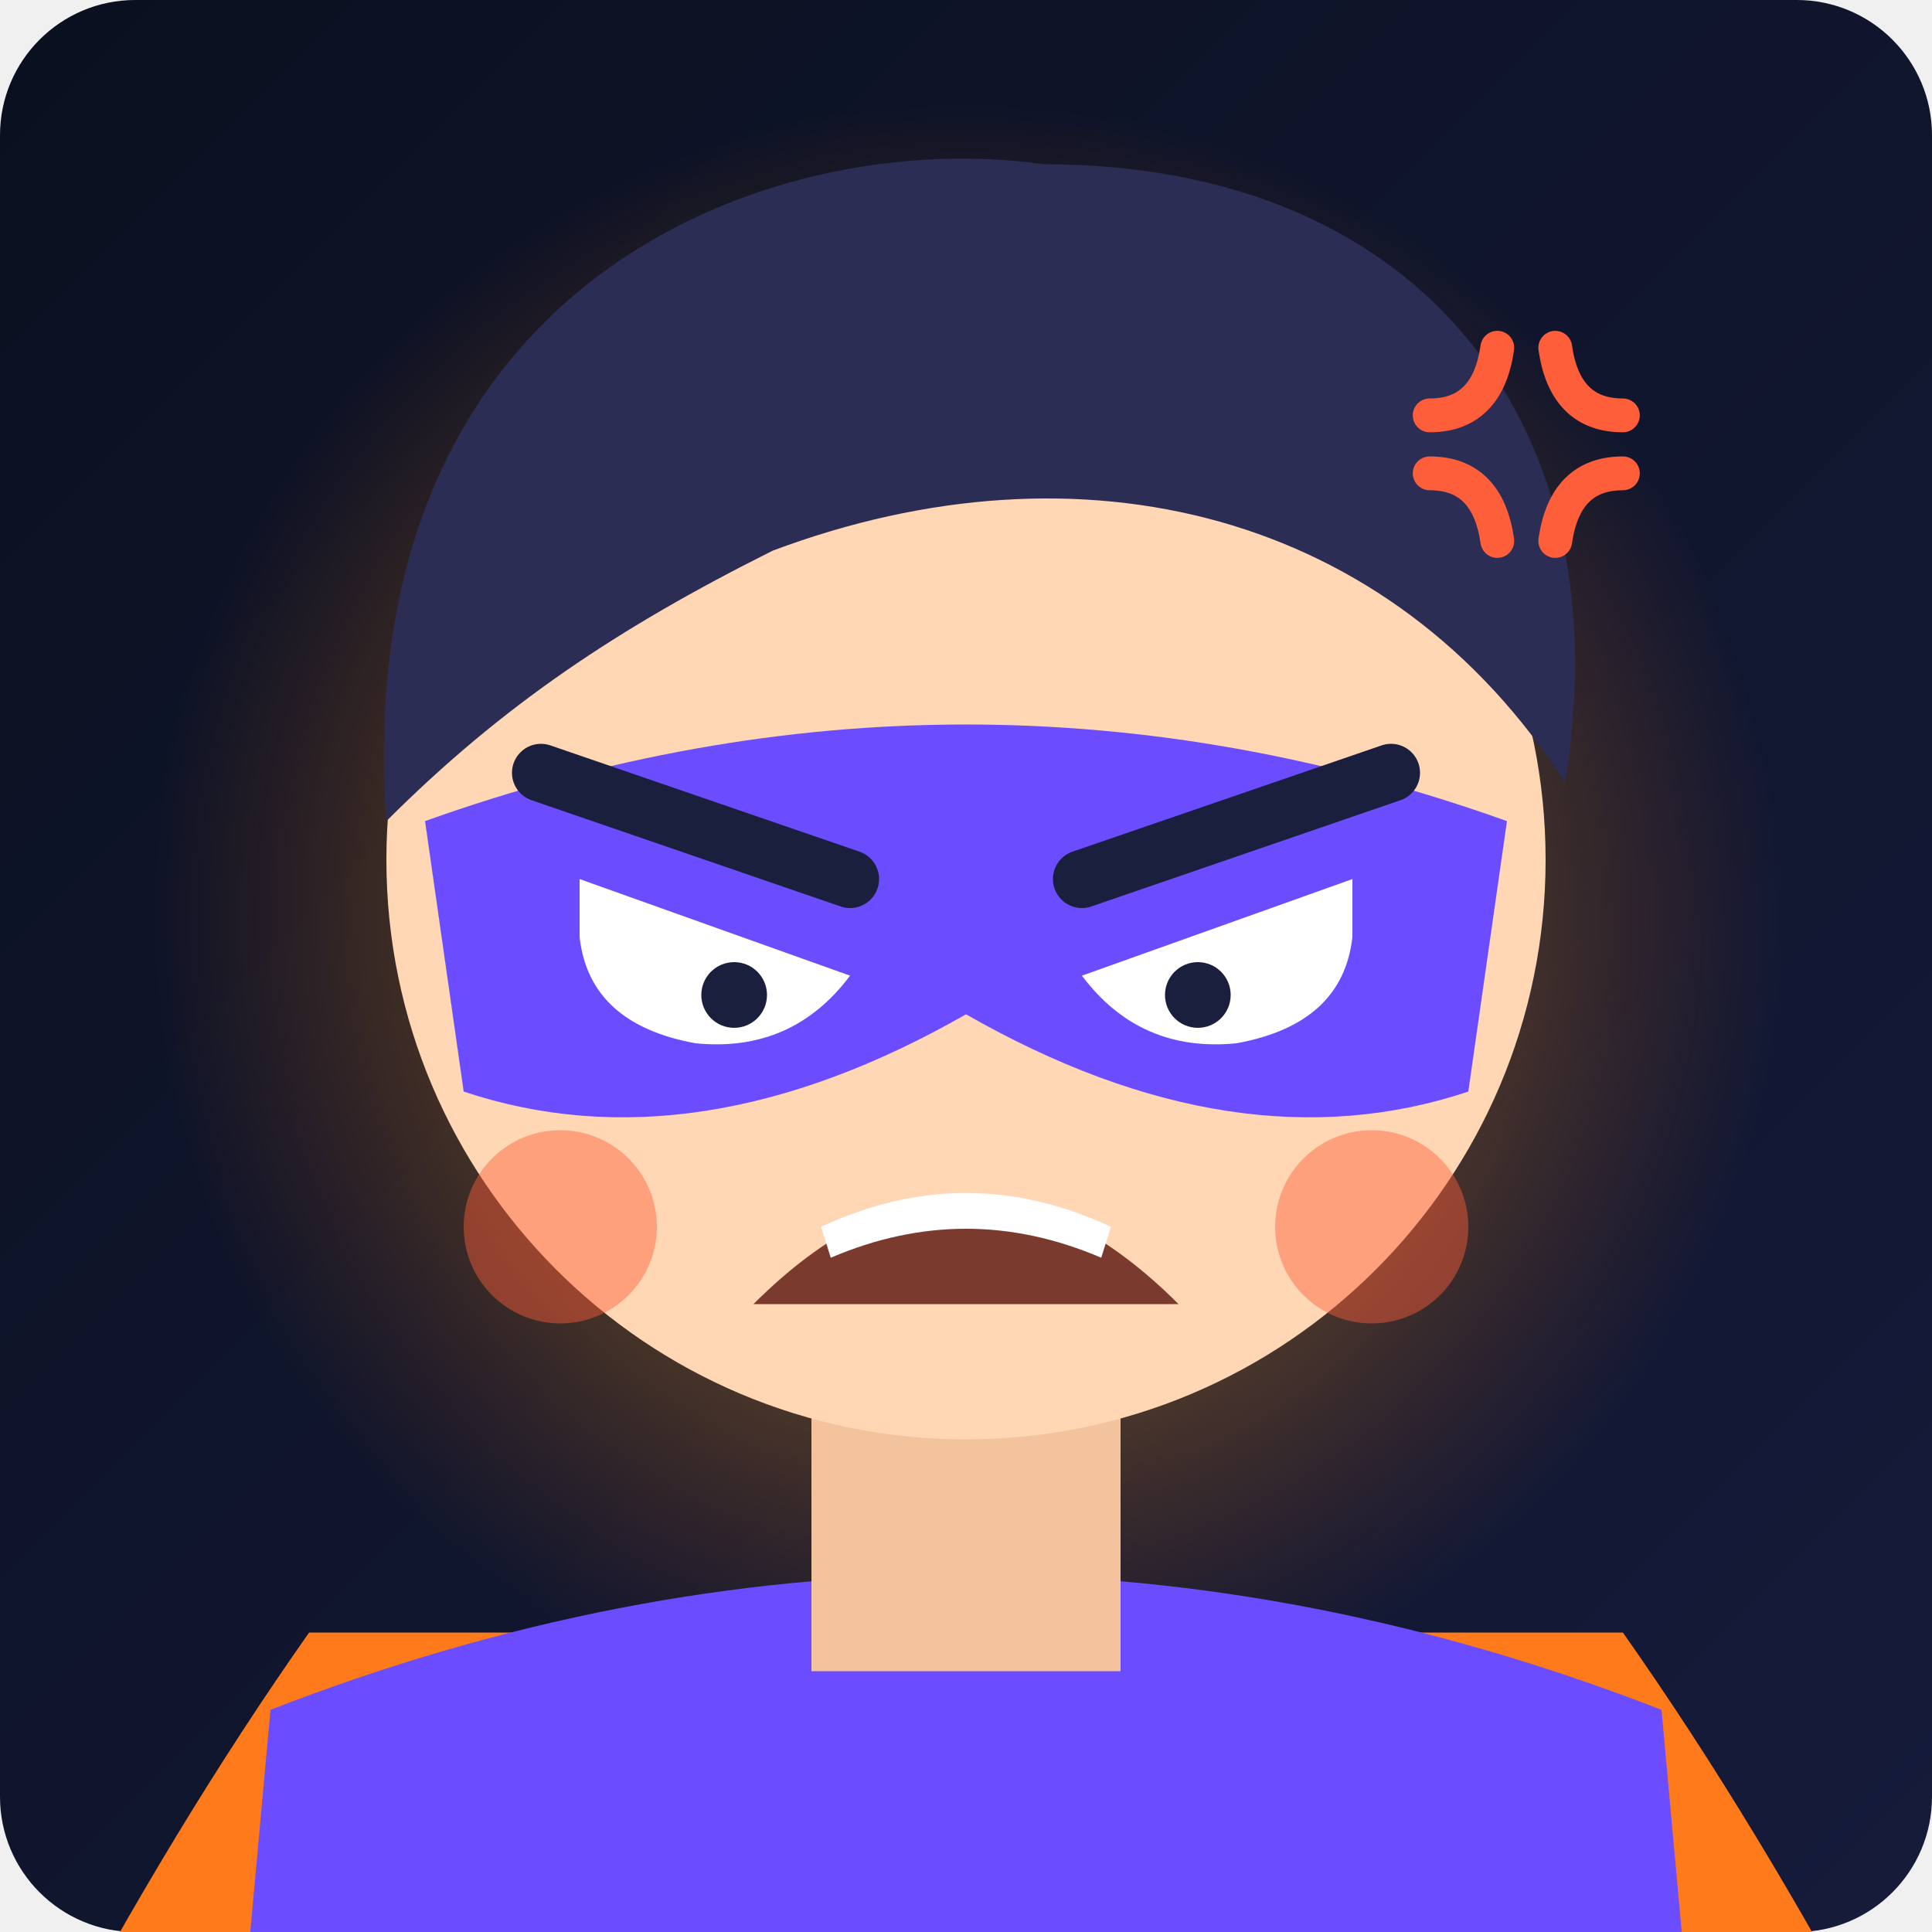
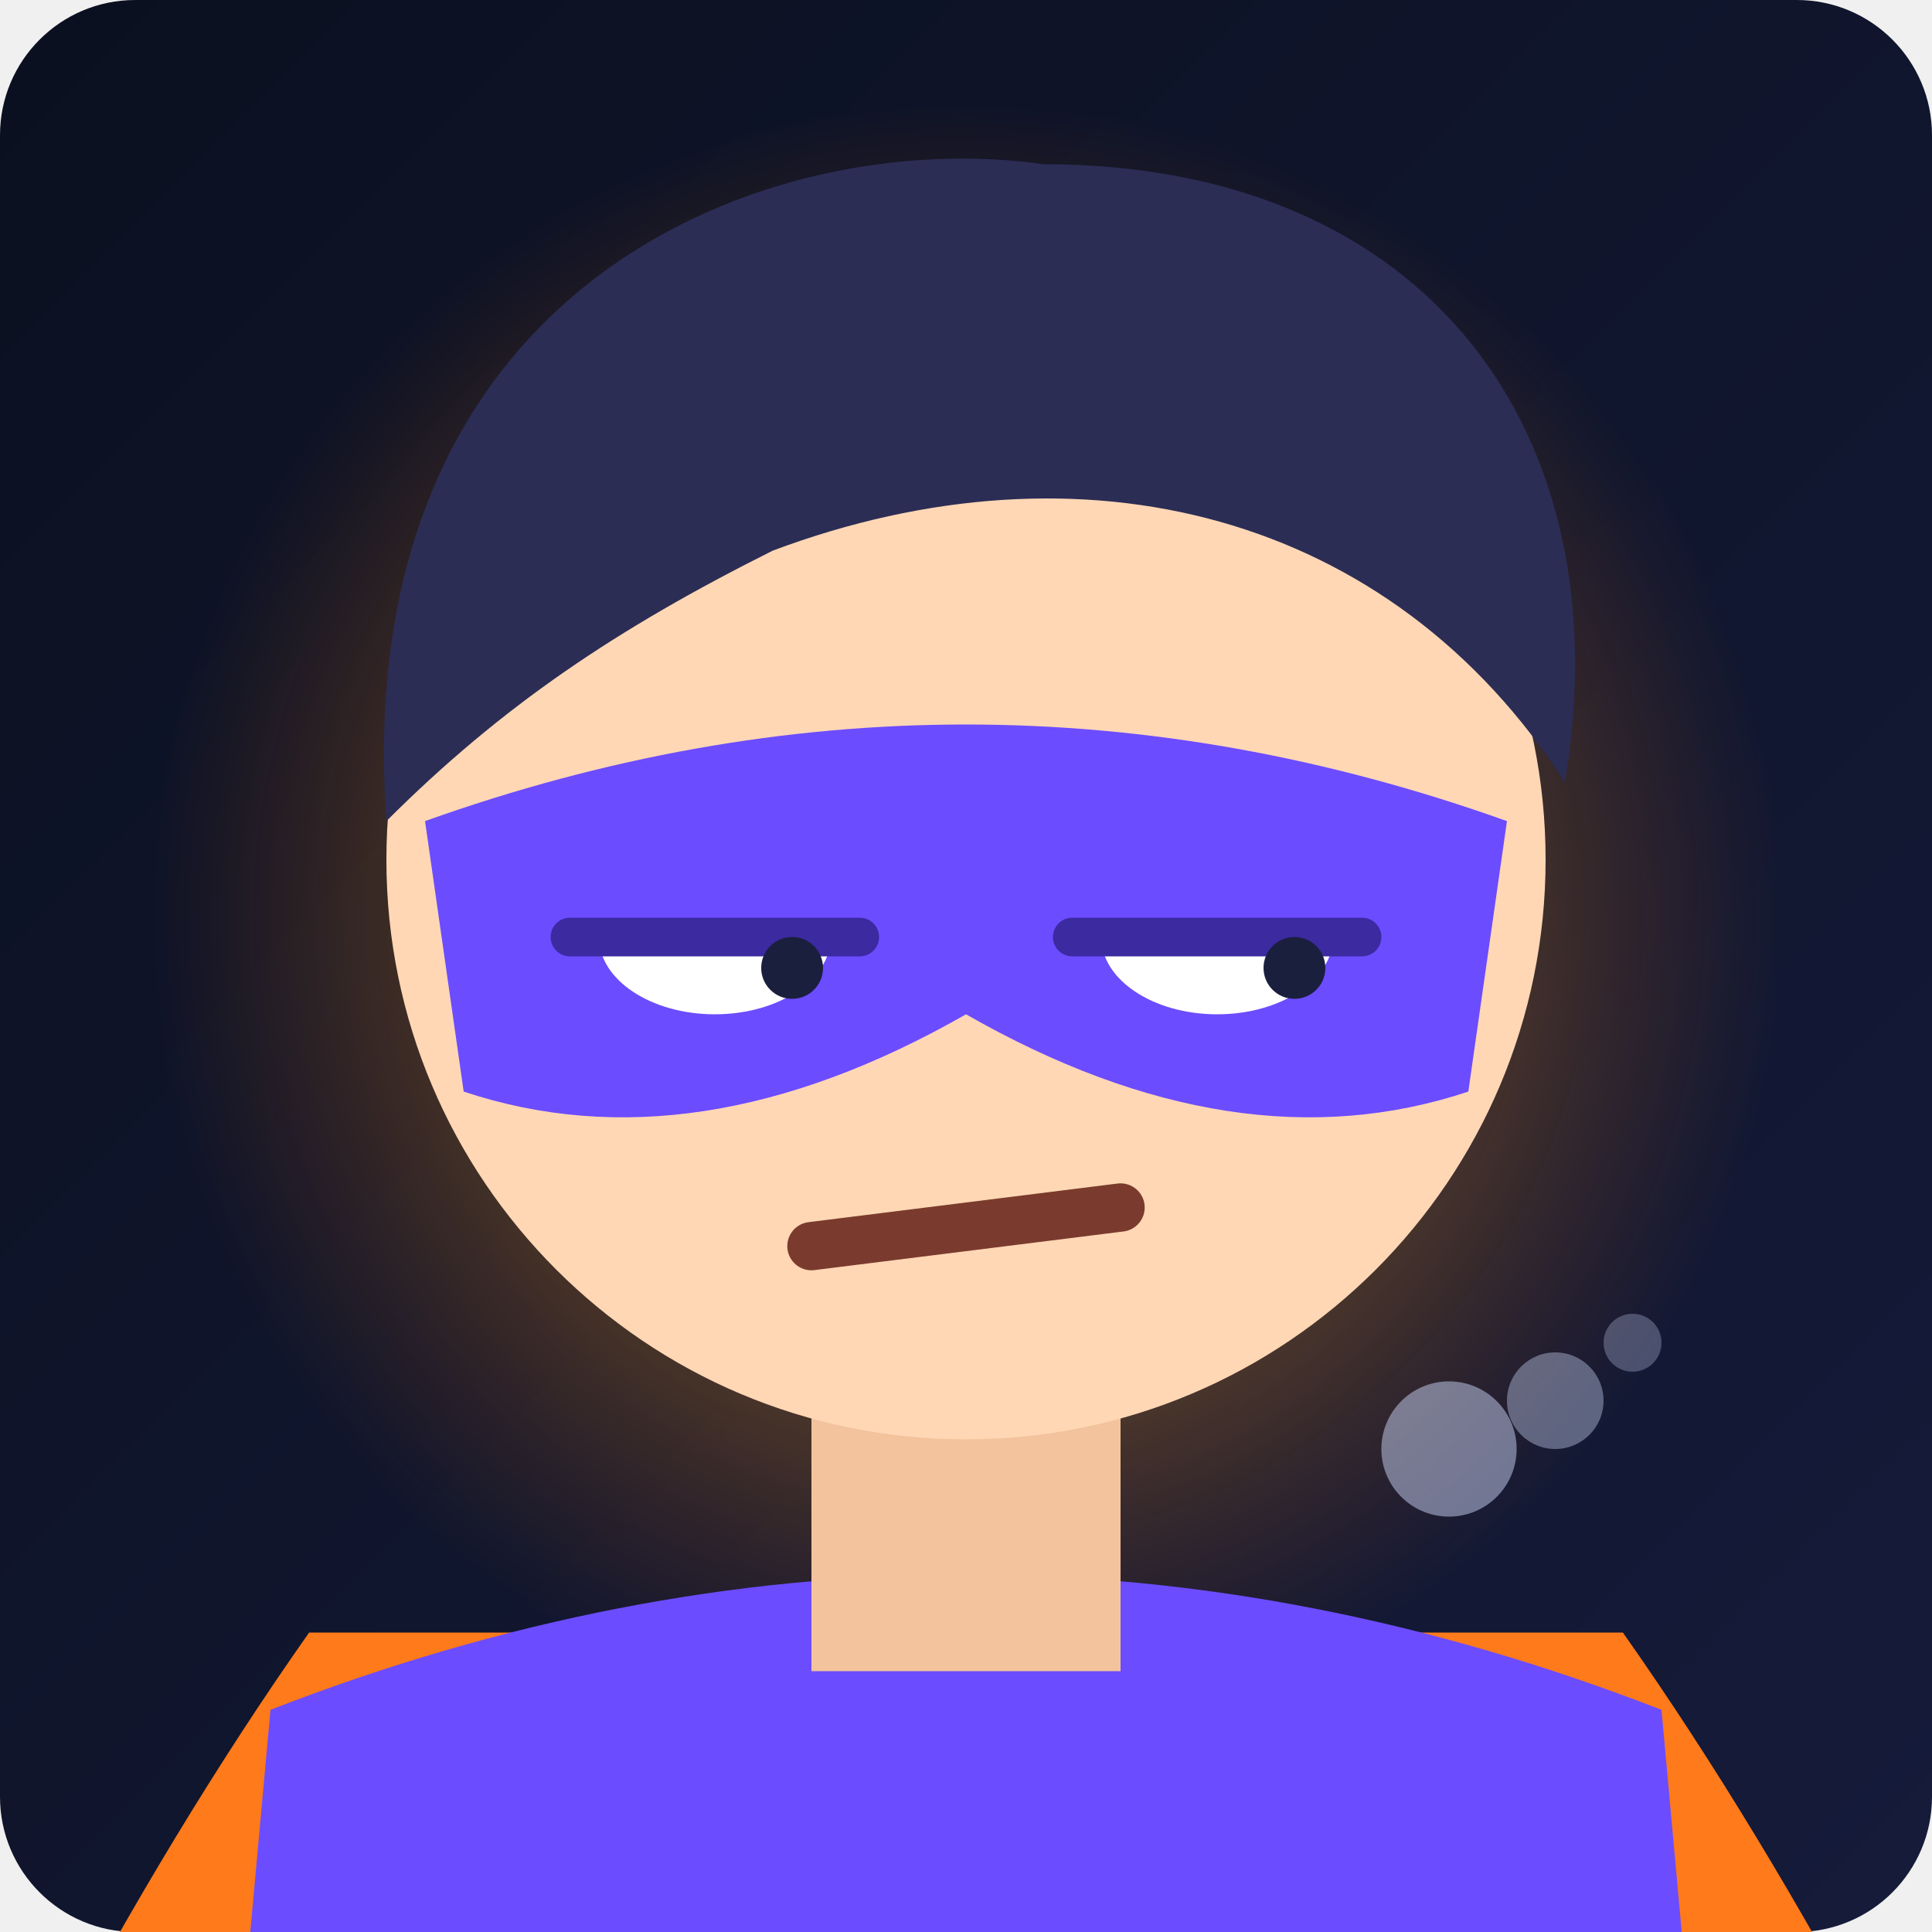
<svg xmlns="http://www.w3.org/2000/svg" viewBox="0 0 400 400" width="400" height="400" role="img" aria-labelledby="title desc">
  <style>
    .glow { transform-origin: 200px 200px; animation: glow 2.4s ease-in-out infinite; }
    .eyes { transform-origin: 600px 146px; animation: blink 4s infinite; }
    .fig { animation: bob 2.4s ease-in-out infinite; }
    .tw { transform-box: fill-box; transform-origin: center; animation: twinkle 1.8s ease-in-out infinite; }
    .tw.b { animation-delay: -0.9s; }
    @keyframes glow { 0%, 100% { transform: scale(0.94); opacity: 0.85; } 50% { transform: scale(1.06); opacity: 1; } }
    @keyframes blink { 0%, 92%, 100% { transform: scaleY(1); } 95% { transform: scaleY(0.1); } }
    @keyframes bob { 0%, 100% { transform: translateY(0); } 50% { transform: translateY(-6px); } }
    @keyframes twinkle { 0%, 100% { transform: scale(0.6); opacity: 0.5; } 50% { transform: scale(1.2); opacity: 1; } }
-     .hd { animation: rage 0.5s ease-in-out infinite; }
-     .mark { transform-origin: 316px 92px; animation: throb 0.5s ease-in-out infinite; }
-     @keyframes rage { 0%, 100% { transform: translateX(0); } 25% { transform: translateX(-1px); } 75% { transform: translateX(1px); } }
-     @keyframes throb { 0%, 100% { transform: scale(0.85); } 50% { transform: scale(1.1); } }
+     .hd { transform-origin: 600px 178px; animation: sway 4s ease-in-out infinite; }
+     .puff { animation: sigh 4s ease-out infinite; }
+     @keyframes sway { 0%, 100% { transform: rotate(-3deg); } 50% { transform: rotate(1deg); } }
+     @keyframes sigh { 0%, 30% { transform: translate(-16px, 10px); opacity: 0; } 50% { opacity: 1; } 100% { transform: translate(12px, -14px); opacity: 0; } }
    @media (prefers-reduced-motion: reduce) { * { animation: none !important; } }
  </style>
  <defs>
    <linearGradient id="bg" x1="0" y1="0" x2="1" y2="1">
      <stop offset="0" stop-color="#0b1020" />
      <stop offset="1" stop-color="#151b3a" />
    </linearGradient>
    <radialGradient id="glow" cx="0.5" cy="0.5" r="0.5">
      <stop offset="0" stop-color="#ffe680" stop-opacity="0.7" />
      <stop offset="0.45" stop-color="#ffb020" stop-opacity="0.35" />
      <stop offset="1" stop-color="#ff6a00" stop-opacity="0" />
    </radialGradient>
  </defs>
  <rect width="400" height="400" rx="28" fill="url(#bg)" />
  <circle class="glow" cx="200" cy="190" r="170" fill="url(#glow)" />
  <g transform="translate(200 210) scale(4) translate(-600 -150)">
    <g class="cape">
      <path d="M566 182 C528 236 510 330 482 400 L718 400 C690 330 672 236 634 182 Z" fill="#ff7a1a" />
    </g>
    <path d="M564 186 Q600 172 636 186 L640 230 H560 Z" fill="#6c4cff" />
    <rect x="592" y="166" width="16" height="18" fill="#f2c39c" />
    <g class="hd">
      <circle cx="600" cy="142" r="30" fill="#ffd7b5" />
      <path d="M570 140 C568 112 590 104 604 106 C624 106 634 120 631 138 C622 124 606 120 590 126 C582 130 576 134 570 140 Z" fill="#2b2d55" />
      <path d="M572 140 Q600 130 628 140 L626 154 Q614 158 600 150 Q586 158 574 154 Z" fill="#6c4cff" />
-       <path d="M580 143 L594 148 Q591 152 586 151.5 Q580.5 150.5 580 146 Z" fill="#fff" />
-       <path d="M620 143 L606 148 Q609 152 614 151.5 Q619.5 150.5 620 146 Z" fill="#fff" />
-       <circle cx="588" cy="149" r="1.7" fill="#1a1f3d" />
-       <circle cx="612" cy="149" r="1.7" fill="#1a1f3d" />
-       <path d="M578 137.5 L594 143 M622 137.5 L606 143" stroke="#1a1f3d" stroke-width="3" stroke-linecap="round" />
-       <g class="">
-         <circle cx="579" cy="161" r="5" fill="#ff5e3a" opacity="0.45" />
-         <circle cx="621" cy="161" r="5" fill="#ff5e3a" opacity="0.45" />
-       </g>
-       <path d="M589 165 Q600 154 611 165 Z" fill="#7a3b2e" />
-       <path d="M592.5 161 Q600 157.5 607.5 161 L607 162.6 Q600 159.6 593 162.6 Z" fill="#fff" />
+       <path d="M581 146 H593 A6 4 0 0 1 581 146 Z" fill="#fff" />
+       <path d="M607 146 H619 A6 4 0 0 1 607 146 Z" fill="#fff" />
+       <path d="M579.5 146 H594.5 M605.5 146 H620.5" stroke="#3b2aa0" stroke-width="2" stroke-linecap="round" />
+       <circle cx="591" cy="147.6" r="1.6" fill="#1a1f3d" />
+       <circle cx="617" cy="147.6" r="1.6" fill="#1a1f3d" />
+       <path d="M592 162 L608 160" stroke="#7a3b2e" stroke-width="2.5" stroke-linecap="round" />
    </g>
  </g>
-   <g class="mark">
-     <g transform="translate(316 92)" stroke="#ff5e3a" stroke-width="7" stroke-linecap="round" fill="none">
-       <path d="M-20 -6 Q-8 -6 -6 -20" />
-       <path d="M6 -20 Q8 -6 20 -6" />
-       <path d="M20 6 Q8 6 6 20" />
-       <path d="M-6 20 Q-8 6 -20 6" />
-     </g>
+   <g class="puff">
+     <circle cx="300" cy="300" r="14" fill="#c9d4f5" opacity="0.5" />
+     <circle cx="322" cy="290" r="10" fill="#c9d4f5" opacity="0.4" />
+     <circle cx="338" cy="278" r="6" fill="#c9d4f5" opacity="0.3" />
  </g>
</svg>
